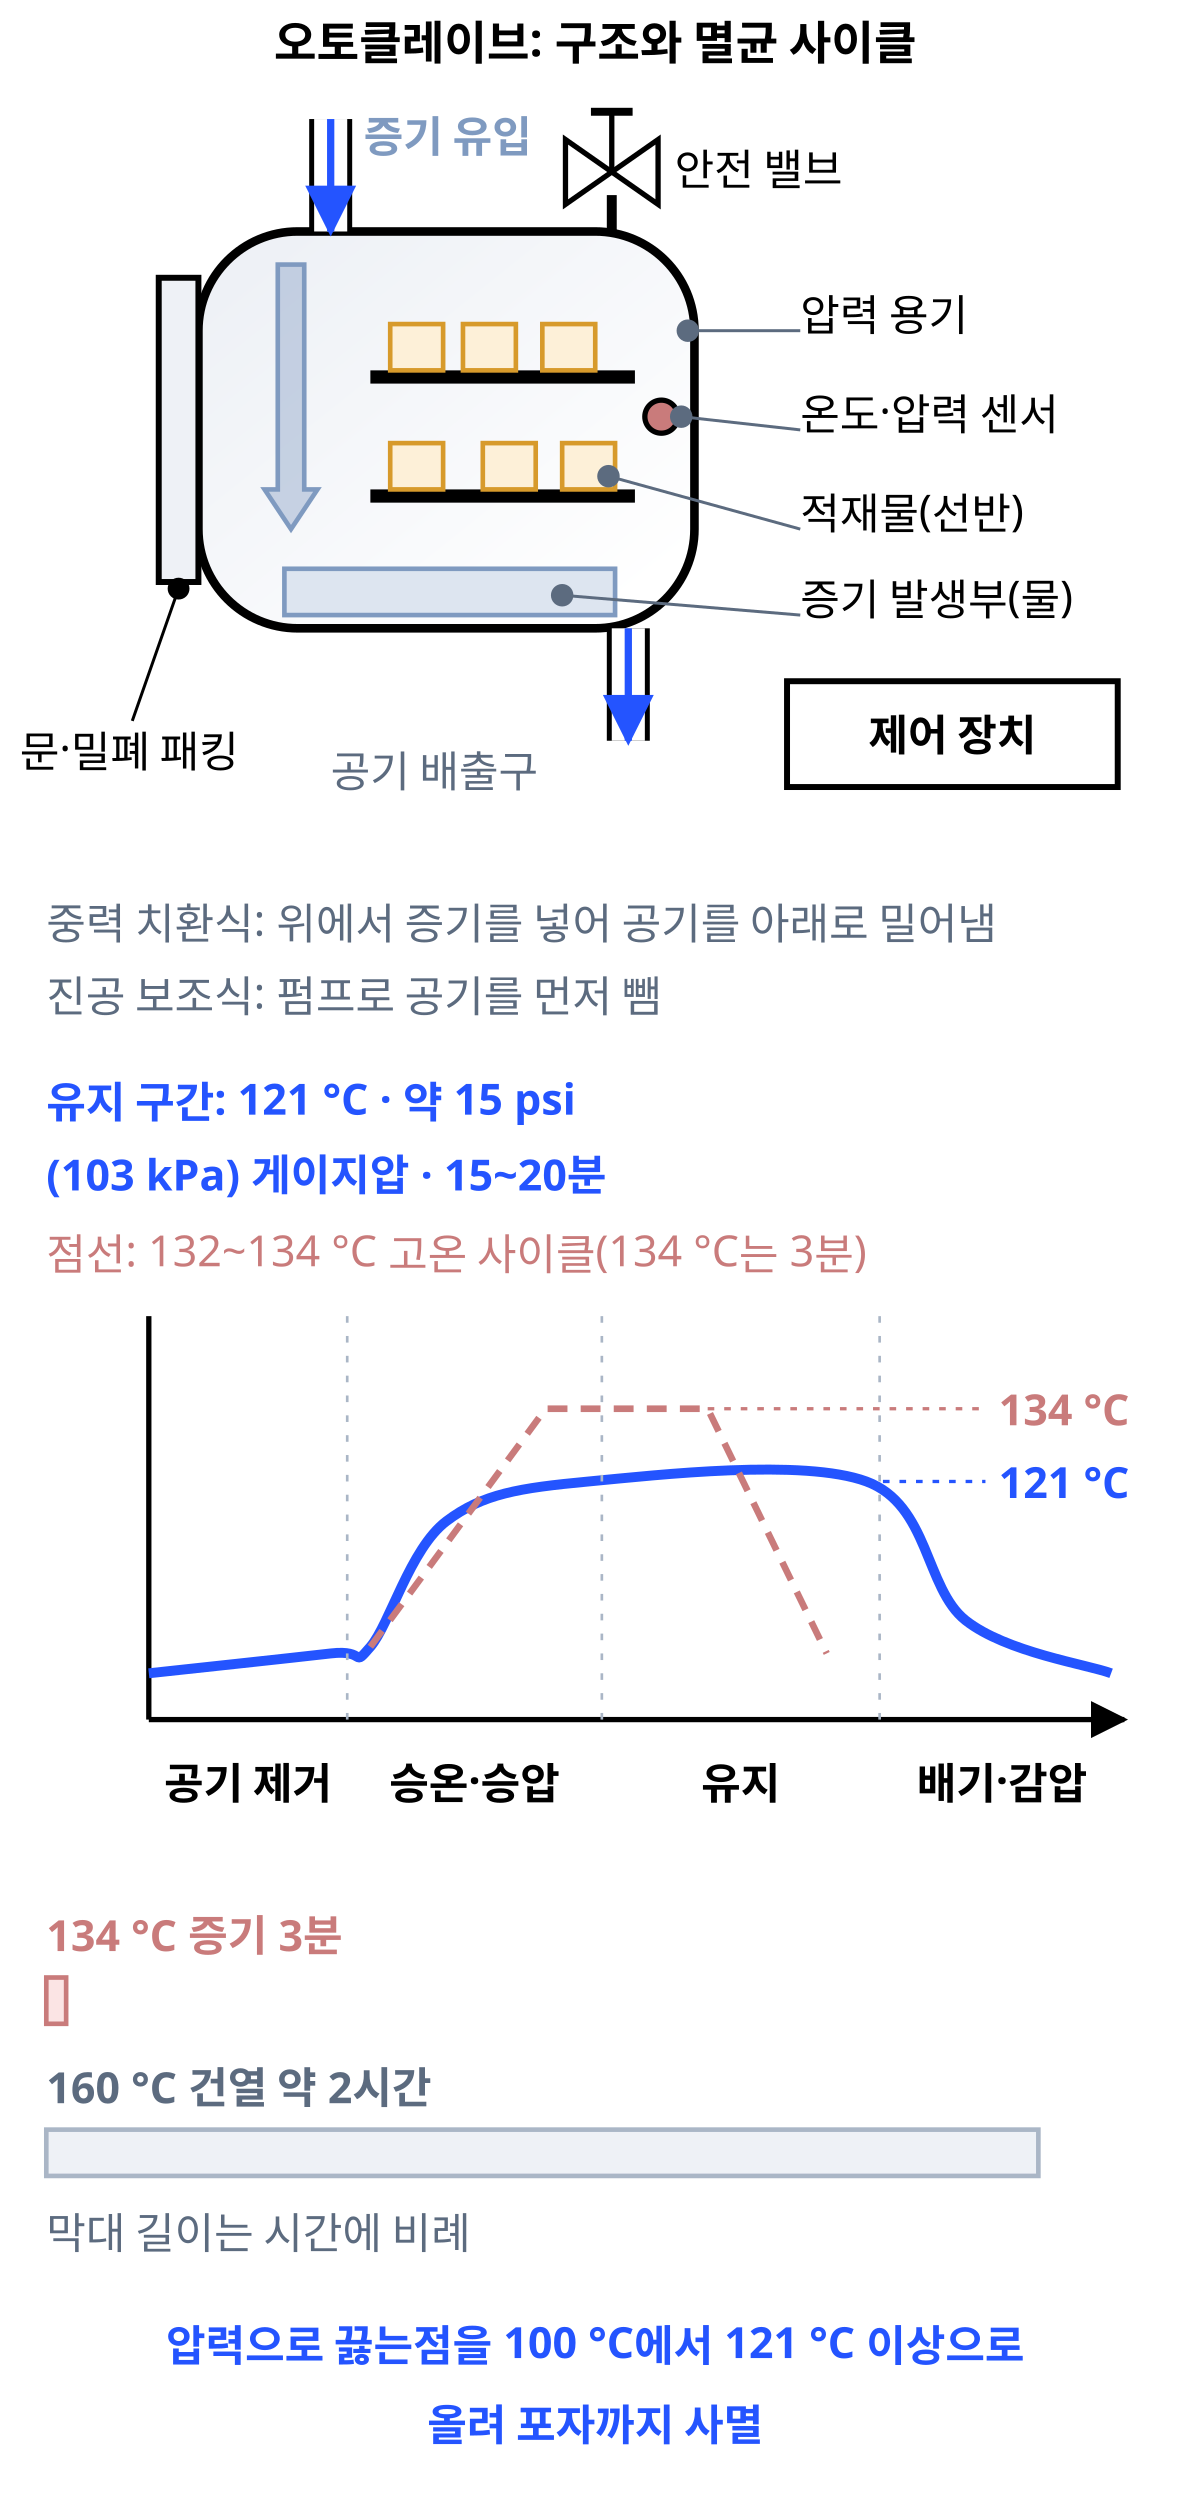
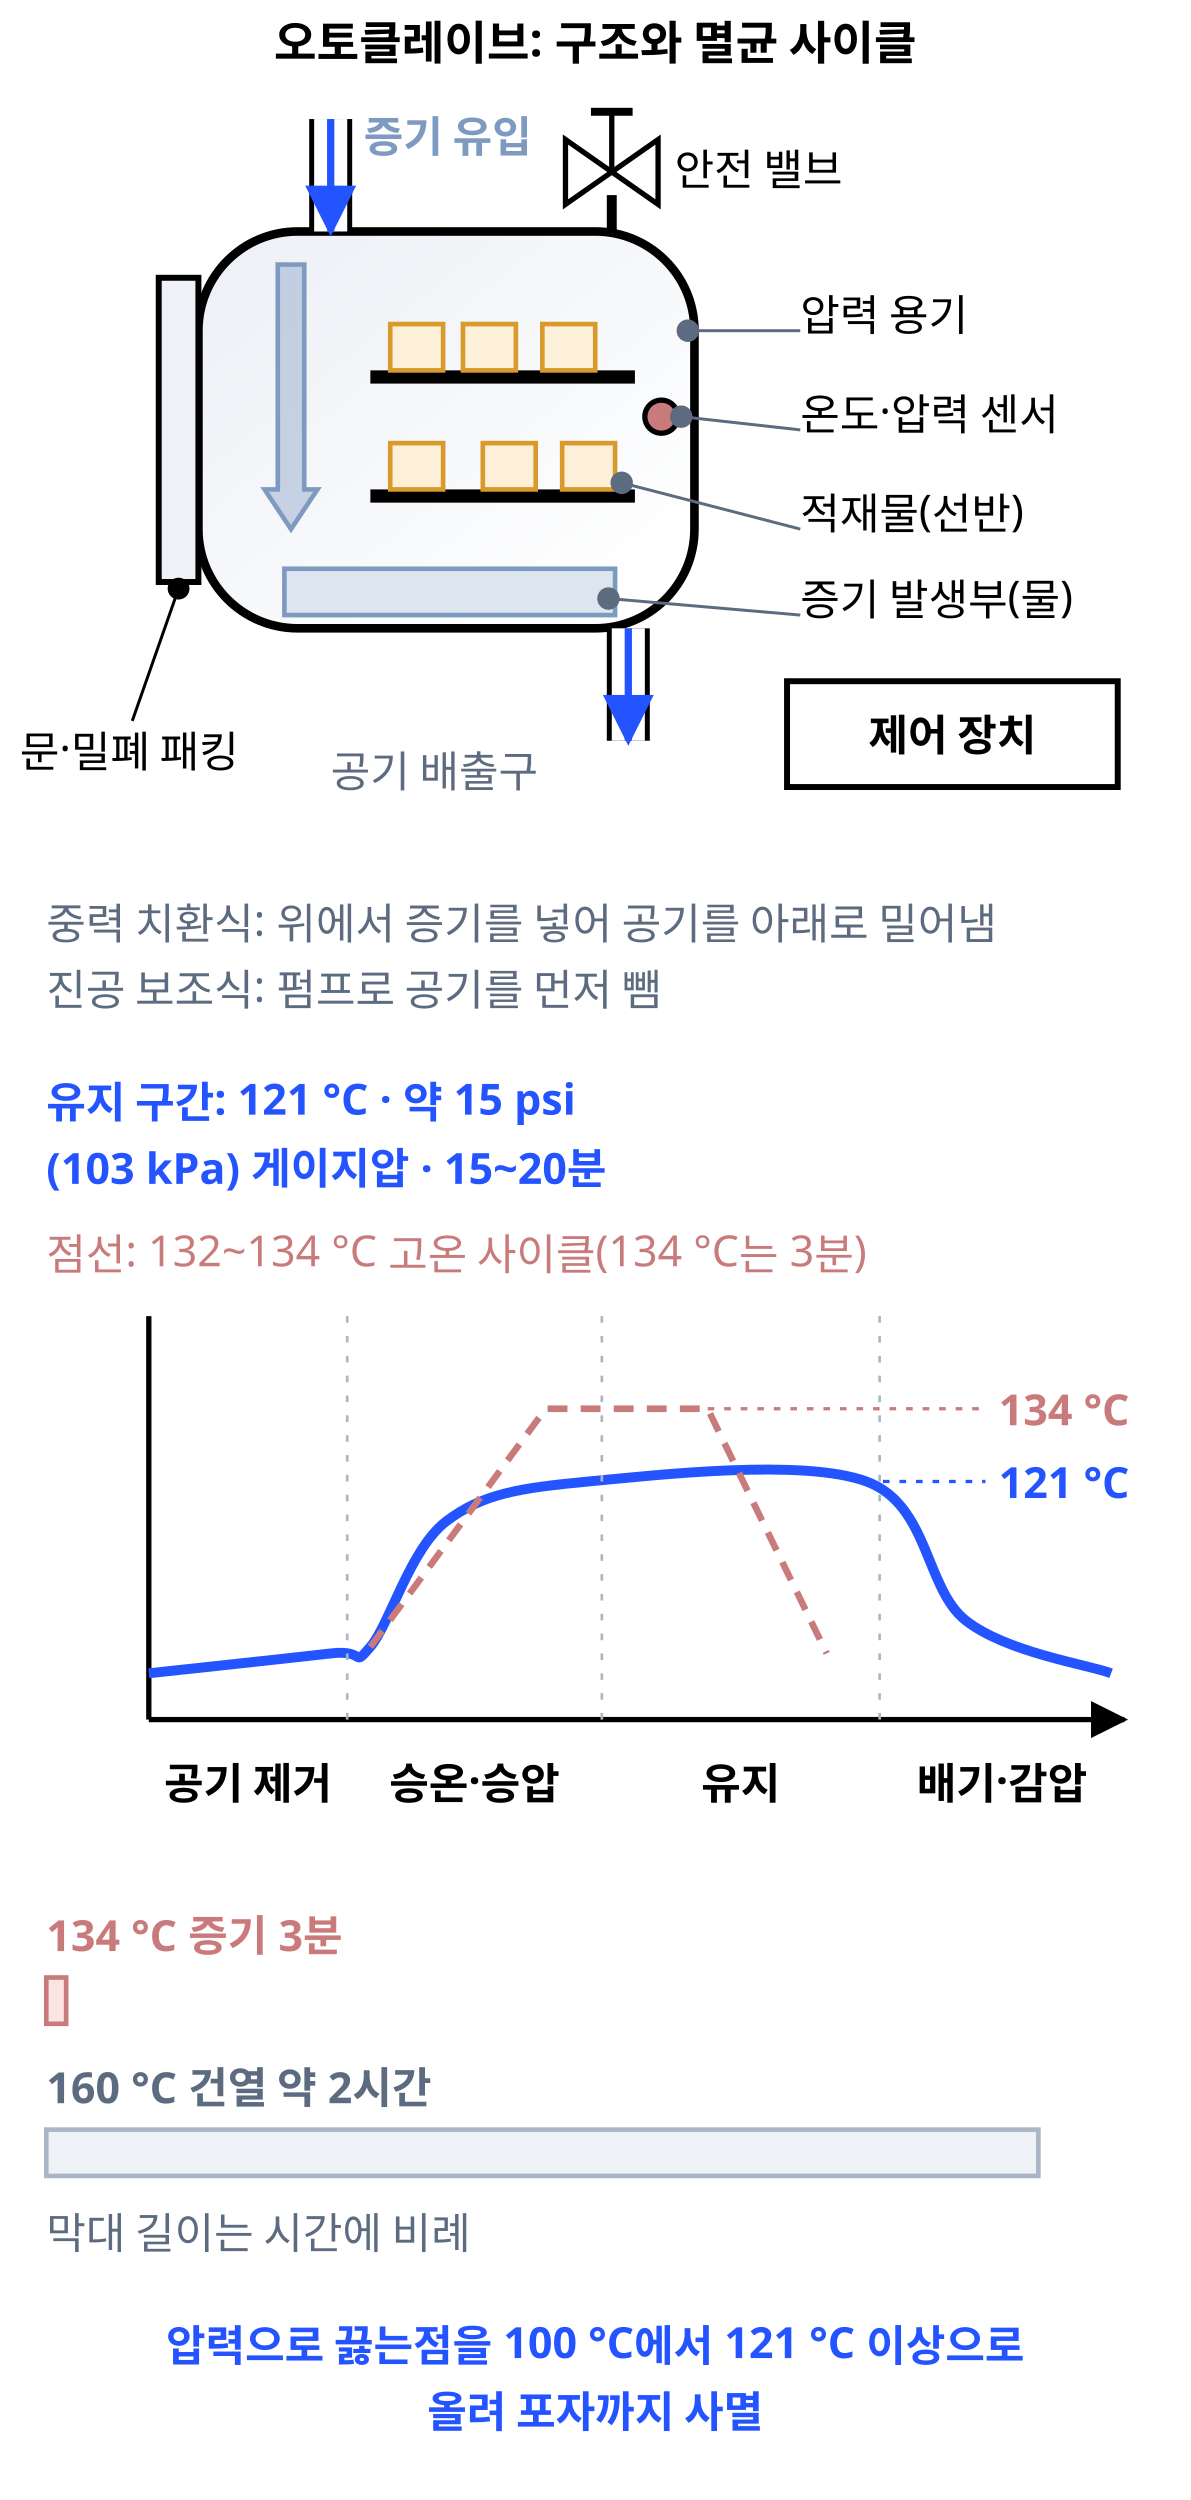
<svg xmlns="http://www.w3.org/2000/svg" class="si si-illus" viewBox="0 0 360 756" style="max-width:360px;color:var(--si-ink,var(--text,#1f2328))" role="img" aria-labelledby="autoclave-t" font-family="'Pretendard','Noto Sans KR','Apple SD Gothic Neo',sans-serif" font-size="13" fill="currentColor">
  <defs>
    <marker id="autoclave-ar" viewBox="0 0 10 10" refX="9" refY="5" markerWidth="7" markerHeight="7" orient="auto-start-reverse">
      <path d="M0,0L10,5L0,10z" style="fill:var(--si-accent,#2454ff)" />
    </marker>
    <marker id="autoclave-ar-1" viewBox="0 0 10 10" refX="9" refY="5" markerWidth="7" markerHeight="7" orient="auto-start-reverse">
      <path d="M0,0L10,5L0,10z" style="fill:currentColor" />
    </marker>
    <linearGradient id="autoclave-g0" x1="0.1" y1="0.1" x2="0.9" y2="0.9">
      <stop offset="0" style="stop-color:var(--si-gray-f,#eef1f6)" />
      <stop offset="1" style="stop-color:var(--si-bg,#ffffff)" />
    </linearGradient>
  </defs>
  <text x="180" y="18" text-anchor="middle" font-size="14" font-weight="700">오토클레이브: 구조와 멸균 사이클</text>
  <rect x="60" y="70" width="150" height="120" rx="30" style="stroke:currentColor;fill:url(#autoclave-g0)" stroke-width="2.6" />
  <rect x="48" y="84" width="12" height="92" style="stroke:currentColor;fill:var(--si-gray-f,#eef1f6)" stroke-width="1.8" />
  <rect x="112" y="112" width="80" height="4" style="stroke:currentColor;fill:currentColor" stroke-width="0" />
  <rect x="112" y="148" width="80" height="4" style="stroke:currentColor;fill:currentColor" stroke-width="0" />
  <rect x="118" y="98" width="16" height="14" style="stroke:var(--si-amber-s,#d79a2b);fill:var(--si-amber-f,#fdf0d8)" stroke-width="1.4" />
  <rect x="140" y="98" width="16" height="14" style="stroke:var(--si-amber-s,#d79a2b);fill:var(--si-amber-f,#fdf0d8)" stroke-width="1.4" />
  <rect x="164" y="98" width="16" height="14" style="stroke:var(--si-amber-s,#d79a2b);fill:var(--si-amber-f,#fdf0d8)" stroke-width="1.4" />
  <rect x="118" y="134" width="16" height="14" style="stroke:var(--si-amber-s,#d79a2b);fill:var(--si-amber-f,#fdf0d8)" stroke-width="1.4" />
  <rect x="146" y="134" width="16" height="14" style="stroke:var(--si-amber-s,#d79a2b);fill:var(--si-amber-f,#fdf0d8)" stroke-width="1.4" />
  <rect x="170" y="134" width="16" height="14" style="stroke:var(--si-amber-s,#d79a2b);fill:var(--si-amber-f,#fdf0d8)" stroke-width="1.4" />
  <rect x="86" y="172" width="100" height="14" style="stroke:var(--si-blue-s,#7f9ac0);fill:var(--si-blue-f,#dde5f0)" stroke-width="1.4" />
  <polyline points="100,36 100,70" style="stroke:currentColor;fill:none" stroke-width="13" />
  <polyline points="100,36 100,70" style="stroke:var(--si-bg,#ffffff);fill:none" stroke-width="10" />
  <line x1="100" y1="36" x2="100" y2="70" style="stroke:var(--si-accent,#2454ff);fill:none" stroke-width="2.2" marker-end="url(#autoclave-ar)" />
  <polygon points="171,42.2 199,61.8 199,42.2 171,61.8" style="stroke:currentColor;fill:var(--si-bg,#ffffff)" stroke-width="1.6" />
  <line x1="185" y1="52" x2="185" y2="33.8" style="stroke:currentColor;fill:none" stroke-width="1.6" />
  <line x1="178.7" y1="33.8" x2="191.3" y2="33.8" style="stroke:currentColor;fill:none" stroke-width="2.4" />
  <line x1="185" y1="59" x2="185" y2="70" style="stroke:currentColor;fill:none" stroke-width="3" />
  <polyline points="190,190 190,224" style="stroke:currentColor;fill:none" stroke-width="13" />
  <polyline points="190,190 190,224" style="stroke:var(--si-bg,#ffffff);fill:none" stroke-width="10" />
  <line x1="190" y1="190" x2="190" y2="224" style="stroke:var(--si-accent,#2454ff);fill:none" stroke-width="2.2" marker-end="url(#autoclave-ar)" />
  <polygon points="92,80 92,148 96,148 88,160 80,148 84,148 84,80" style="stroke:var(--si-blue-s,#7f9ac0);fill:var(--si-blue-s,#7f9ac0)" stroke-width="1.4" fill-opacity="0.4" />
  <circle cx="200" cy="126" r="5" style="stroke:currentColor;fill:var(--si-rose-s,#c97b7b)" stroke-width="1.6" />
  <rect x="238" y="206" width="100" height="32" style="stroke:currentColor;fill:var(--si-bg,#ffffff)" stroke-width="1.8" />
  <text x="288" y="227" text-anchor="middle" font-weight="700">제어 장치</text>
  <text x="110" y="46" font-weight="700" style="fill:var(--si-blue-s,#7f9ac0)">증기 유입</text>
  <text x="204" y="56">안전 밸브</text>
  <text x="242" y="100">압력 용기</text>
  <line x1="242" y1="100" x2="208" y2="100" style="stroke:var(--si-general,#5c6b7f);fill:none" stroke-width="0.9" />
  <circle cx="208" cy="100" r="2.6" style="stroke:var(--si-general,#5c6b7f);fill:var(--si-general,#5c6b7f)" stroke-width="1.6" />
  <text x="242" y="130">온도·압력 센서</text>
  <line x1="242" y1="130" x2="206" y2="126" style="stroke:var(--si-general,#5c6b7f);fill:none" stroke-width="0.9" />
  <circle cx="206" cy="126" r="2.6" style="stroke:var(--si-general,#5c6b7f);fill:var(--si-general,#5c6b7f)" stroke-width="1.6" />
  <text x="242" y="160">적재물(선반)</text>
-   <line x1="242" y1="160" x2="184" y2="144" style="stroke:var(--si-general,#5c6b7f);fill:none" stroke-width="0.9" />
-   <circle cx="184" cy="144" r="2.6" style="stroke:var(--si-general,#5c6b7f);fill:var(--si-general,#5c6b7f)" stroke-width="1.6" />
+   <line x1="242" y1="160" x2="188" y2="146" style="stroke:var(--si-general,#5c6b7f);fill:none" stroke-width="0.9" />
+   <circle cx="188" cy="146" r="2.6" style="stroke:var(--si-general,#5c6b7f);fill:var(--si-general,#5c6b7f)" stroke-width="1.6" />
  <text x="242" y="186">증기 발생부(물)</text>
-   <line x1="242" y1="186" x2="170" y2="180" style="stroke:var(--si-general,#5c6b7f);fill:none" stroke-width="0.9" />
-   <circle cx="170" cy="180" r="2.6" style="stroke:var(--si-general,#5c6b7f);fill:var(--si-general,#5c6b7f)" stroke-width="1.6" />
+   <line x1="242" y1="186" x2="184" y2="181" style="stroke:var(--si-general,#5c6b7f);fill:none" stroke-width="0.9" />
+   <circle cx="184" cy="181" r="2.6" style="stroke:var(--si-general,#5c6b7f);fill:var(--si-general,#5c6b7f)" stroke-width="1.6" />
  <text x="6" y="232">문·밀폐 패킹</text>
  <line x1="40" y1="218" x2="54" y2="178" style="stroke:currentColor;fill:none" stroke-width="0.9" />
  <circle cx="54" cy="178" r="2.5" style="stroke:currentColor;fill:currentColor" stroke-width="1.6" />
  <text x="100" y="238" style="fill:var(--si-general,#5c6b7f)">공기 배출구</text>
  <text x="14" y="284" style="fill:var(--si-general,#5c6b7f)">중력 치환식: 위에서 증기를 넣어 공기를 아래로 밀어냄</text>
-   <text x="14" y="306" style="fill:var(--si-general,#5c6b7f)">진공 보조식: 펌프로 공기를 먼저 뺌</text>
+   <text x="14" y="304" style="fill:var(--si-general,#5c6b7f)">진공 보조식: 펌프로 공기를 먼저 뺌</text>
  <text x="14" y="338" font-weight="700" style="fill:var(--si-accent,#2454ff)">유지 구간: 121 °C · 약 15 psi</text>
-   <text x="14" y="360" font-weight="700" style="fill:var(--si-accent,#2454ff)">(103 kPa) 게이지압 · 15~20분</text>
+   <text x="14" y="358" font-weight="700" style="fill:var(--si-accent,#2454ff)">(103 kPa) 게이지압 · 15~20분</text>
  <line x1="214" y1="426" x2="298" y2="426" style="stroke:var(--si-rose-s,#c97b7b);fill:none" stroke-width="1" stroke-dasharray="2 3" />
  <line x1="262" y1="448" x2="298" y2="448" style="stroke:var(--si-accent,#2454ff);fill:none" stroke-width="1" stroke-dasharray="2 3" />
  <text x="302" y="431" font-weight="700" style="fill:var(--si-rose-s,#c97b7b)">134 °C</text>
  <text x="302" y="453" font-weight="700" style="fill:var(--si-accent,#2454ff)">121 °C</text>
  <text x="14" y="384" style="fill:var(--si-rose-s,#c97b7b)">점선: 132~134 °C 고온 사이클(134 °C는 3분)</text>
  <line x1="45" y1="398" x2="45" y2="520" style="stroke:currentColor;fill:none" stroke-width="1.6" />
  <line x1="45" y1="520" x2="340" y2="520" style="stroke:currentColor;fill:none" stroke-width="1.6" marker-end="url(#autoclave-ar-1)" />
  <path d="M45,506 C54.2,505 88.8,501.3 100,500 C111.2,498.7 106.2,504.7 112,498 C117.8,491.3 124,468.3 135,460 C146,451.7 156.8,450 178,448 C199.2,446 243,441 262,448 C281,455 279.7,480.3 292,490 C304.3,499.7 328.7,503.3 336,506" style="stroke:var(--si-accent,#2454ff);fill:none" stroke-width="3" />
  <polyline points="112,498 165,426 214,426 250,500" style="stroke:var(--si-rose-s,#c97b7b);fill:none" stroke-width="2" stroke-dasharray="6 4" />
  <text x="75" y="544" text-anchor="middle" font-weight="700">공기 제거</text>
  <line x1="105" y1="398" x2="105" y2="520" style="stroke:var(--si-gray-s,#aab6c6);fill:none" stroke-width="0.8" stroke-dasharray="2 4" />
  <text x="143.5" y="544" text-anchor="middle" font-weight="700">승온·승압</text>
  <line x1="182" y1="398" x2="182" y2="520" style="stroke:var(--si-gray-s,#aab6c6);fill:none" stroke-width="0.8" stroke-dasharray="2 4" />
  <text x="224" y="544" text-anchor="middle" font-weight="700">유지</text>
  <line x1="266" y1="398" x2="266" y2="520" style="stroke:var(--si-gray-s,#aab6c6);fill:none" stroke-width="0.8" stroke-dasharray="2 4" />
  <text x="303" y="544" text-anchor="middle" font-weight="700">배기·감압</text>
  <text x="14" y="590" font-weight="700" style="fill:var(--si-rose-s,#c97b7b)">134 °C 증기 3분</text>
  <rect x="14" y="598" width="6" height="14" style="stroke:var(--si-rose-s,#c97b7b);fill:var(--si-rose-f,#fbe4e4)" stroke-width="1.4" />
  <text x="14" y="636" font-weight="700" style="fill:var(--si-general,#5c6b7f)">160 °C 건열 약 2시간</text>
  <rect x="14" y="644" width="300" height="14" style="stroke:var(--si-gray-s,#aab6c6);fill:var(--si-gray-f,#eef1f6)" stroke-width="1.4" />
  <text x="14" y="680" style="fill:var(--si-general,#5c6b7f)">막대 길이는 시간에 비례</text>
  <text x="180" y="714" text-anchor="middle" font-weight="700" style="fill:var(--si-accent,#2454ff)">압력으로 끓는점을 100 °C에서 121 °C 이상으로</text>
-   <text x="180" y="738" text-anchor="middle" font-weight="700" style="fill:var(--si-accent,#2454ff)">올려 포자까지 사멸</text>
+   <text x="180" y="734" text-anchor="middle" font-weight="700" style="fill:var(--si-accent,#2454ff)">올려 포자까지 사멸</text>
</svg>
